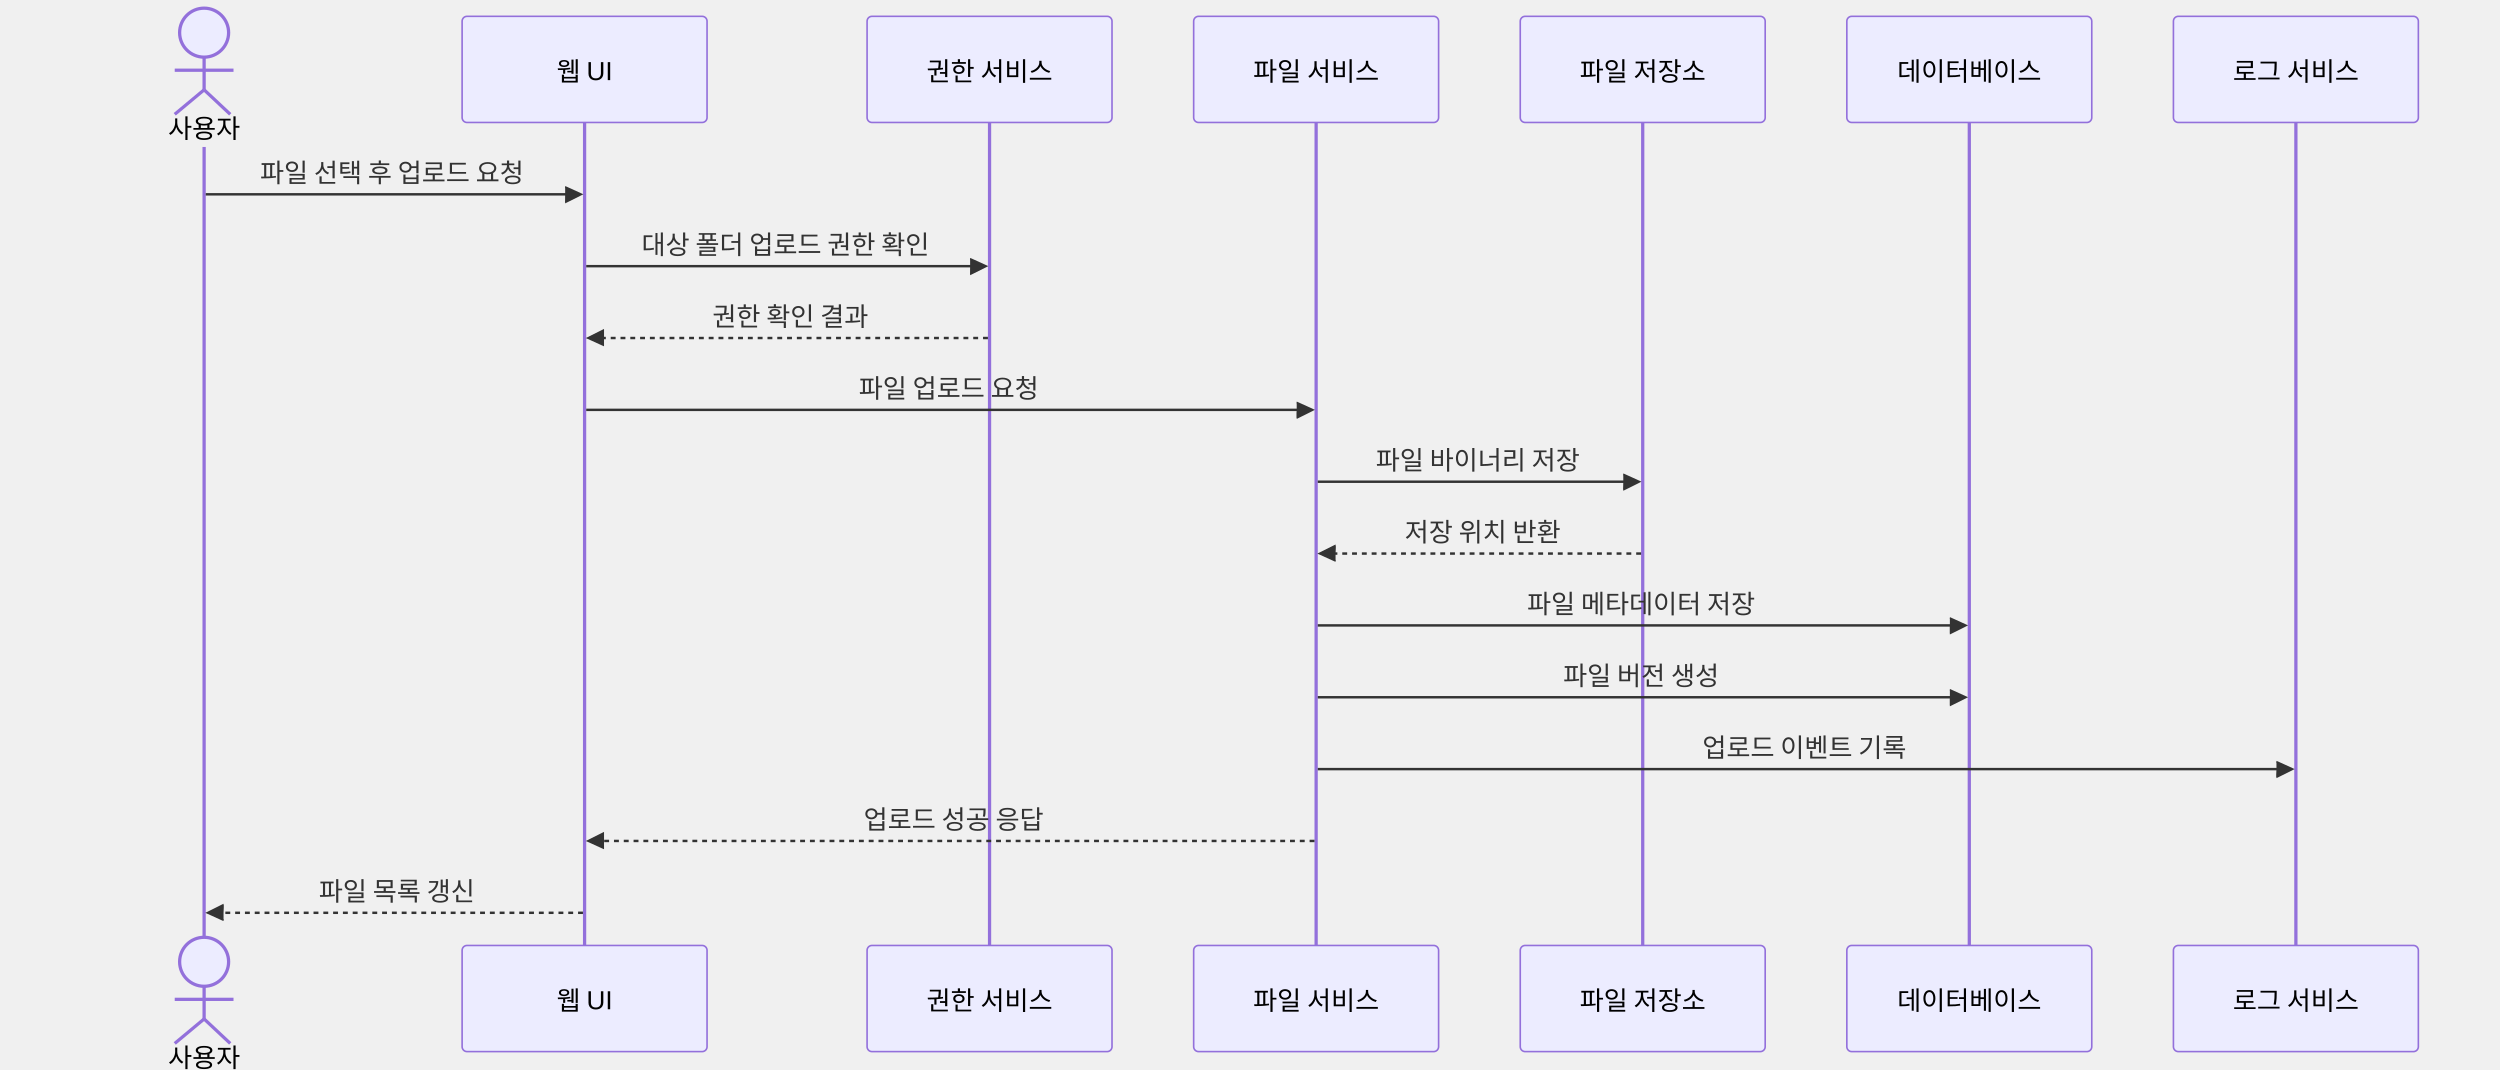
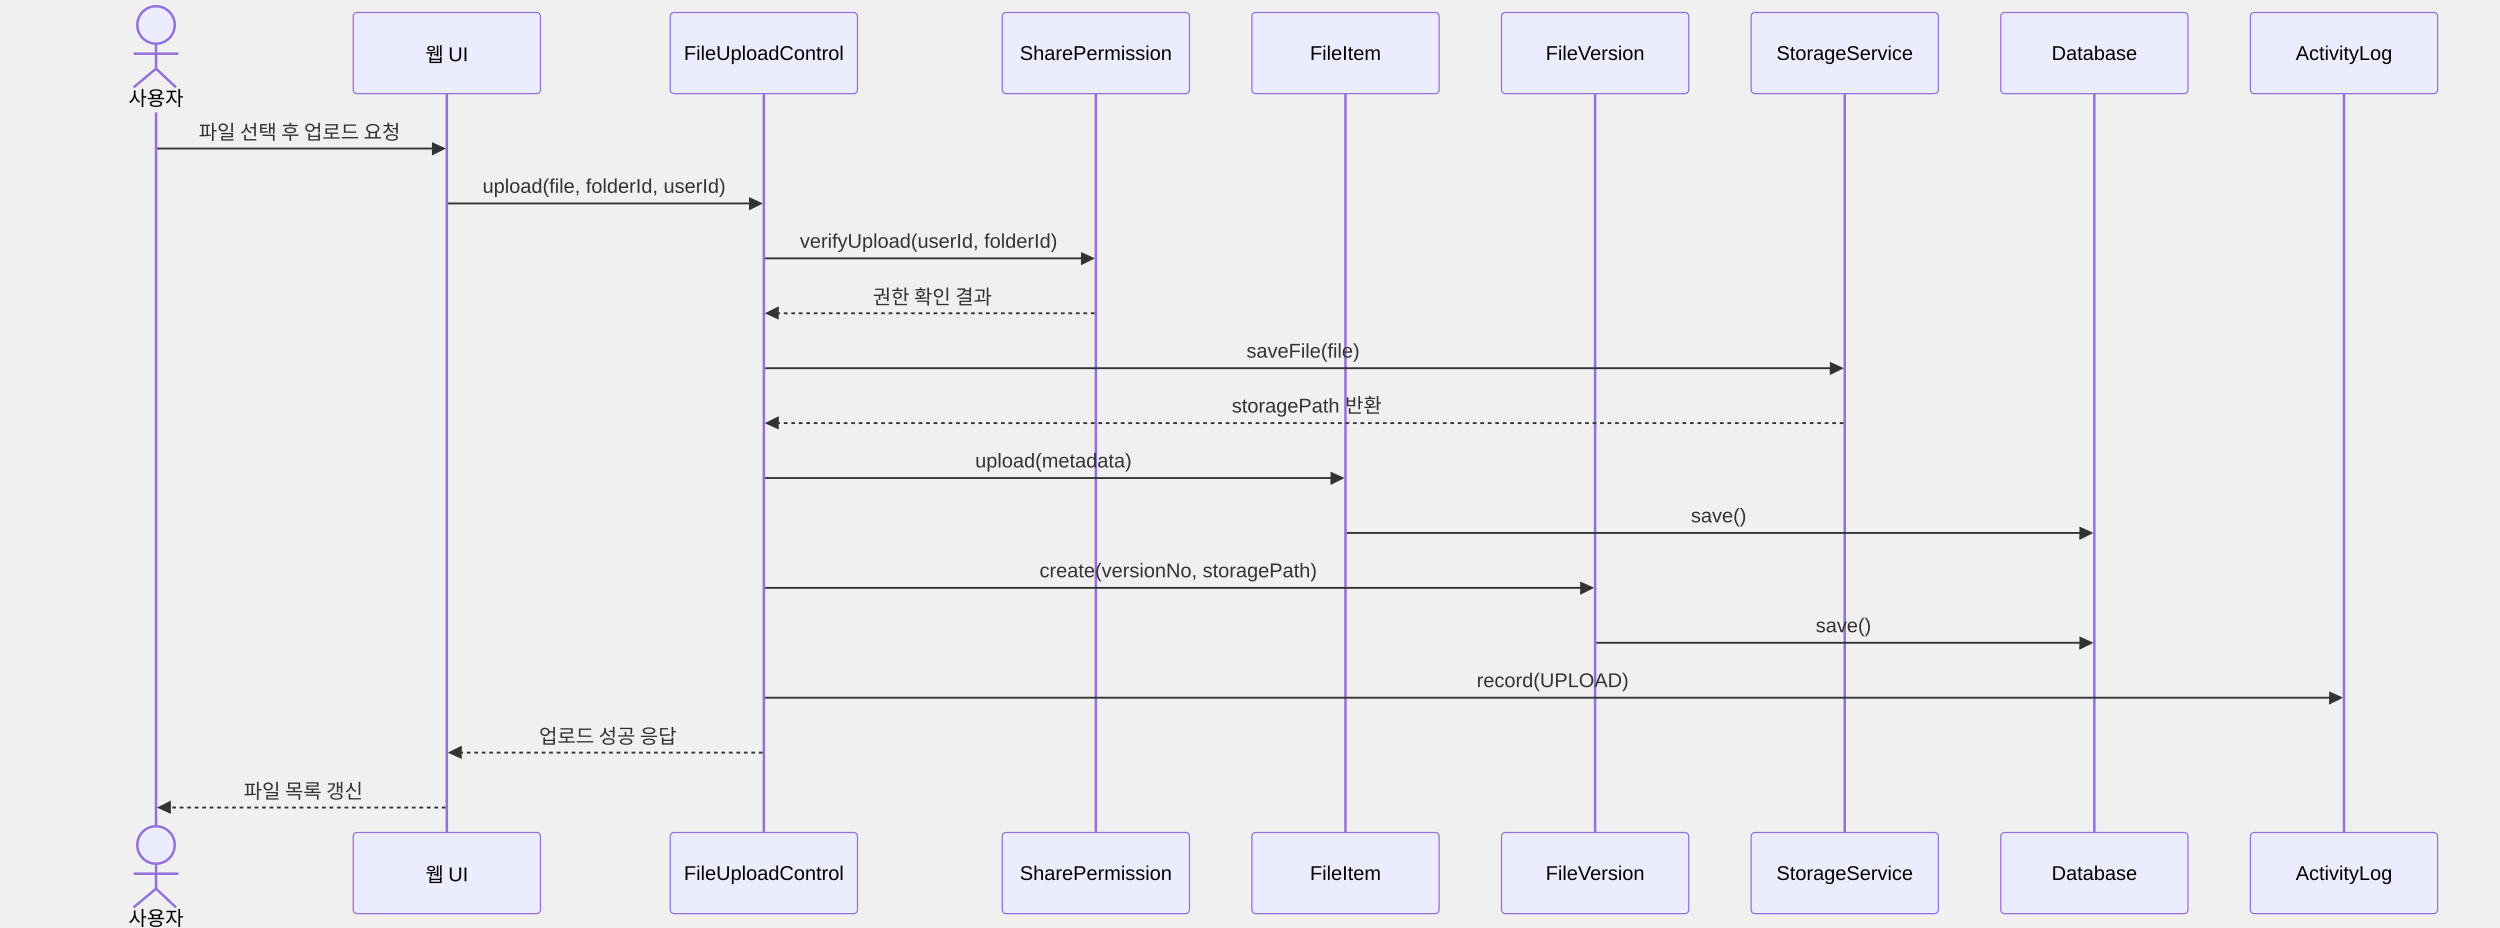
- <svg xmlns="http://www.w3.org/2000/svg" id="my-svg" width="100%" style="max-width: 1531px; background-color: white;" viewBox="-50 -10 1531 655" role="graphics-document document" aria-roledescription="sequence">
-   <g>
-     <rect x="1281" y="569" fill="#eaeaea" stroke="#666" width="150" height="65" name="Log" rx="3" ry="3" class="actor actor-bottom" />
-     <text x="1356" y="601.5" dominant-baseline="central" alignment-baseline="central" class="actor actor-box" style="text-anchor: middle; font-size: 16px; font-weight: 400;">
-       <tspan x="1356" dy="0">로그 서비스</tspan>
-     </text>
-   </g>
-   <g>
-     <rect x="1081" y="569" fill="#eaeaea" stroke="#666" width="150" height="65" name="DB" rx="3" ry="3" class="actor actor-bottom" />
-     <text x="1156" y="601.5" dominant-baseline="central" alignment-baseline="central" class="actor actor-box" style="text-anchor: middle; font-size: 16px; font-weight: 400;">
-       <tspan x="1156" dy="0">데이터베이스</tspan>
-     </text>
-   </g>
-   <g>
-     <rect x="881" y="569" fill="#eaeaea" stroke="#666" width="150" height="65" name="Storage" rx="3" ry="3" class="actor actor-bottom" />
-     <text x="956" y="601.5" dominant-baseline="central" alignment-baseline="central" class="actor actor-box" style="text-anchor: middle; font-size: 16px; font-weight: 400;">
-       <tspan x="956" dy="0">파일 저장소</tspan>
-     </text>
-   </g>
-   <g>
-     <rect x="681" y="569" fill="#eaeaea" stroke="#666" width="150" height="65" name="FileSvc" rx="3" ry="3" class="actor actor-bottom" />
-     <text x="756" y="601.5" dominant-baseline="central" alignment-baseline="central" class="actor actor-box" style="text-anchor: middle; font-size: 16px; font-weight: 400;">
-       <tspan x="756" dy="0">파일 서비스</tspan>
-     </text>
-   </g>
-   <g>
-     <rect x="481" y="569" fill="#eaeaea" stroke="#666" width="150" height="65" name="Auth" rx="3" ry="3" class="actor actor-bottom" />
-     <text x="556" y="601.5" dominant-baseline="central" alignment-baseline="central" class="actor actor-box" style="text-anchor: middle; font-size: 16px; font-weight: 400;">
-       <tspan x="556" dy="0">권한 서비스</tspan>
-     </text>
-   </g>
-   <g>
-     <rect x="233" y="569" fill="#eaeaea" stroke="#666" width="150" height="65" name="UI" rx="3" ry="3" class="actor actor-bottom" />
-     <text x="308" y="601.5" dominant-baseline="central" alignment-baseline="central" class="actor actor-box" style="text-anchor: middle; font-size: 16px; font-weight: 400;">
+ <svg xmlns="http://www.w3.org/2000/svg" id="my-svg" width="100%" style="max-width: 2003px; background-color: white;" viewBox="-50 -10 2003 743" role="graphics-document document" aria-roledescription="sequence">
+   <g>
+     <rect x="1753" y="657" fill="#eaeaea" stroke="#666" width="150" height="65" name="Log" rx="3" ry="3" class="actor actor-bottom" />
+     <text x="1828" y="689.5" dominant-baseline="central" alignment-baseline="central" class="actor actor-box" style="text-anchor: middle; font-size: 16px; font-weight: 400;">
+       <tspan x="1828" dy="0">ActivityLog</tspan>
+     </text>
+   </g>
+   <g>
+     <rect x="1553" y="657" fill="#eaeaea" stroke="#666" width="150" height="65" name="DB" rx="3" ry="3" class="actor actor-bottom" />
+     <text x="1628" y="689.5" dominant-baseline="central" alignment-baseline="central" class="actor actor-box" style="text-anchor: middle; font-size: 16px; font-weight: 400;">
+       <tspan x="1628" dy="0">Database</tspan>
+     </text>
+   </g>
+   <g>
+     <rect x="1353" y="657" fill="#eaeaea" stroke="#666" width="150" height="65" name="Storage" rx="3" ry="3" class="actor actor-bottom" />
+     <text x="1428" y="689.5" dominant-baseline="central" alignment-baseline="central" class="actor actor-box" style="text-anchor: middle; font-size: 16px; font-weight: 400;">
+       <tspan x="1428" dy="0">StorageService</tspan>
+     </text>
+   </g>
+   <g>
+     <rect x="1153" y="657" fill="#eaeaea" stroke="#666" width="150" height="65" name="Ver" rx="3" ry="3" class="actor actor-bottom" />
+     <text x="1228" y="689.5" dominant-baseline="central" alignment-baseline="central" class="actor actor-box" style="text-anchor: middle; font-size: 16px; font-weight: 400;">
+       <tspan x="1228" dy="0">FileVersion</tspan>
+     </text>
+   </g>
+   <g>
+     <rect x="953" y="657" fill="#eaeaea" stroke="#666" width="150" height="65" name="File" rx="3" ry="3" class="actor actor-bottom" />
+     <text x="1028" y="689.5" dominant-baseline="central" alignment-baseline="central" class="actor actor-box" style="text-anchor: middle; font-size: 16px; font-weight: 400;">
+       <tspan x="1028" dy="0">FileItem</tspan>
+     </text>
+   </g>
+   <g>
+     <rect x="753" y="657" fill="#eaeaea" stroke="#666" width="150" height="65" name="Perm" rx="3" ry="3" class="actor actor-bottom" />
+     <text x="828" y="689.5" dominant-baseline="central" alignment-baseline="central" class="actor actor-box" style="text-anchor: middle; font-size: 16px; font-weight: 400;">
+       <tspan x="828" dy="0">SharePermission</tspan>
+     </text>
+   </g>
+   <g>
+     <rect x="487" y="657" fill="#eaeaea" stroke="#666" width="150" height="65" name="Ctrl" rx="3" ry="3" class="actor actor-bottom" />
+     <text x="562" y="689.5" dominant-baseline="central" alignment-baseline="central" class="actor actor-box" style="text-anchor: middle; font-size: 16px; font-weight: 400;">
+       <tspan x="562" dy="0">FileUploadControl</tspan>
+     </text>
+   </g>
+   <g>
+     <rect x="233" y="657" fill="#eaeaea" stroke="#666" width="150" height="65" name="UI" rx="3" ry="3" class="actor actor-bottom" />
+     <text x="308" y="689.5" dominant-baseline="central" alignment-baseline="central" class="actor actor-box" style="text-anchor: middle; font-size: 16px; font-weight: 400;">
      <tspan x="308" dy="0">웹 UI</tspan>
    </text>
  </g>
  <g />
  <g>
-     <line id="actor6" x1="1356" y1="65" x2="1356" y2="569" class="actor-line 200" stroke-width="0.5px" stroke="#999" name="Log" data-et="life-line" data-id="Log" />
-     <g id="root-6" data-et="participant" data-type="participant" data-id="Log">
-       <rect x="1281" y="0" fill="#eaeaea" stroke="#666" width="150" height="65" name="Log" rx="3" ry="3" class="actor actor-top" />
-       <text x="1356" y="32.5" dominant-baseline="central" alignment-baseline="central" class="actor actor-box" style="text-anchor: middle; font-size: 16px; font-weight: 400;">
-         <tspan x="1356" dy="0">로그 서비스</tspan>
-       </text>
-     </g>
-   </g>
-   <g>
-     <line id="actor5" x1="1156" y1="65" x2="1156" y2="569" class="actor-line 200" stroke-width="0.5px" stroke="#999" name="DB" data-et="life-line" data-id="DB" />
-     <g id="root-5" data-et="participant" data-type="participant" data-id="DB">
-       <rect x="1081" y="0" fill="#eaeaea" stroke="#666" width="150" height="65" name="DB" rx="3" ry="3" class="actor actor-top" />
-       <text x="1156" y="32.5" dominant-baseline="central" alignment-baseline="central" class="actor actor-box" style="text-anchor: middle; font-size: 16px; font-weight: 400;">
-         <tspan x="1156" dy="0">데이터베이스</tspan>
-       </text>
-     </g>
-   </g>
-   <g>
-     <line id="actor4" x1="956" y1="65" x2="956" y2="569" class="actor-line 200" stroke-width="0.5px" stroke="#999" name="Storage" data-et="life-line" data-id="Storage" />
-     <g id="root-4" data-et="participant" data-type="participant" data-id="Storage">
-       <rect x="881" y="0" fill="#eaeaea" stroke="#666" width="150" height="65" name="Storage" rx="3" ry="3" class="actor actor-top" />
-       <text x="956" y="32.5" dominant-baseline="central" alignment-baseline="central" class="actor actor-box" style="text-anchor: middle; font-size: 16px; font-weight: 400;">
-         <tspan x="956" dy="0">파일 저장소</tspan>
-       </text>
-     </g>
-   </g>
-   <g>
-     <line id="actor3" x1="756" y1="65" x2="756" y2="569" class="actor-line 200" stroke-width="0.5px" stroke="#999" name="FileSvc" data-et="life-line" data-id="FileSvc" />
-     <g id="root-3" data-et="participant" data-type="participant" data-id="FileSvc">
-       <rect x="681" y="0" fill="#eaeaea" stroke="#666" width="150" height="65" name="FileSvc" rx="3" ry="3" class="actor actor-top" />
-       <text x="756" y="32.5" dominant-baseline="central" alignment-baseline="central" class="actor actor-box" style="text-anchor: middle; font-size: 16px; font-weight: 400;">
-         <tspan x="756" dy="0">파일 서비스</tspan>
-       </text>
-     </g>
-   </g>
-   <g>
-     <line id="actor2" x1="556" y1="65" x2="556" y2="569" class="actor-line 200" stroke-width="0.5px" stroke="#999" name="Auth" data-et="life-line" data-id="Auth" />
-     <g id="root-2" data-et="participant" data-type="participant" data-id="Auth">
-       <rect x="481" y="0" fill="#eaeaea" stroke="#666" width="150" height="65" name="Auth" rx="3" ry="3" class="actor actor-top" />
-       <text x="556" y="32.5" dominant-baseline="central" alignment-baseline="central" class="actor actor-box" style="text-anchor: middle; font-size: 16px; font-weight: 400;">
-         <tspan x="556" dy="0">권한 서비스</tspan>
-       </text>
-     </g>
-   </g>
-   <g>
-     <line id="actor1" x1="308" y1="65" x2="308" y2="569" class="actor-line 200" stroke-width="0.5px" stroke="#999" name="UI" data-et="life-line" data-id="UI" />
+     <line id="actor8" x1="1828" y1="65" x2="1828" y2="657" class="actor-line 200" stroke-width="0.5px" stroke="#999" name="Log" data-et="life-line" data-id="Log" />
+     <g id="root-8" data-et="participant" data-type="participant" data-id="Log">
+       <rect x="1753" y="0" fill="#eaeaea" stroke="#666" width="150" height="65" name="Log" rx="3" ry="3" class="actor actor-top" />
+       <text x="1828" y="32.5" dominant-baseline="central" alignment-baseline="central" class="actor actor-box" style="text-anchor: middle; font-size: 16px; font-weight: 400;">
+         <tspan x="1828" dy="0">ActivityLog</tspan>
+       </text>
+     </g>
+   </g>
+   <g>
+     <line id="actor7" x1="1628" y1="65" x2="1628" y2="657" class="actor-line 200" stroke-width="0.5px" stroke="#999" name="DB" data-et="life-line" data-id="DB" />
+     <g id="root-7" data-et="participant" data-type="participant" data-id="DB">
+       <rect x="1553" y="0" fill="#eaeaea" stroke="#666" width="150" height="65" name="DB" rx="3" ry="3" class="actor actor-top" />
+       <text x="1628" y="32.5" dominant-baseline="central" alignment-baseline="central" class="actor actor-box" style="text-anchor: middle; font-size: 16px; font-weight: 400;">
+         <tspan x="1628" dy="0">Database</tspan>
+       </text>
+     </g>
+   </g>
+   <g>
+     <line id="actor6" x1="1428" y1="65" x2="1428" y2="657" class="actor-line 200" stroke-width="0.5px" stroke="#999" name="Storage" data-et="life-line" data-id="Storage" />
+     <g id="root-6" data-et="participant" data-type="participant" data-id="Storage">
+       <rect x="1353" y="0" fill="#eaeaea" stroke="#666" width="150" height="65" name="Storage" rx="3" ry="3" class="actor actor-top" />
+       <text x="1428" y="32.5" dominant-baseline="central" alignment-baseline="central" class="actor actor-box" style="text-anchor: middle; font-size: 16px; font-weight: 400;">
+         <tspan x="1428" dy="0">StorageService</tspan>
+       </text>
+     </g>
+   </g>
+   <g>
+     <line id="actor5" x1="1228" y1="65" x2="1228" y2="657" class="actor-line 200" stroke-width="0.5px" stroke="#999" name="Ver" data-et="life-line" data-id="Ver" />
+     <g id="root-5" data-et="participant" data-type="participant" data-id="Ver">
+       <rect x="1153" y="0" fill="#eaeaea" stroke="#666" width="150" height="65" name="Ver" rx="3" ry="3" class="actor actor-top" />
+       <text x="1228" y="32.5" dominant-baseline="central" alignment-baseline="central" class="actor actor-box" style="text-anchor: middle; font-size: 16px; font-weight: 400;">
+         <tspan x="1228" dy="0">FileVersion</tspan>
+       </text>
+     </g>
+   </g>
+   <g>
+     <line id="actor4" x1="1028" y1="65" x2="1028" y2="657" class="actor-line 200" stroke-width="0.5px" stroke="#999" name="File" data-et="life-line" data-id="File" />
+     <g id="root-4" data-et="participant" data-type="participant" data-id="File">
+       <rect x="953" y="0" fill="#eaeaea" stroke="#666" width="150" height="65" name="File" rx="3" ry="3" class="actor actor-top" />
+       <text x="1028" y="32.5" dominant-baseline="central" alignment-baseline="central" class="actor actor-box" style="text-anchor: middle; font-size: 16px; font-weight: 400;">
+         <tspan x="1028" dy="0">FileItem</tspan>
+       </text>
+     </g>
+   </g>
+   <g>
+     <line id="actor3" x1="828" y1="65" x2="828" y2="657" class="actor-line 200" stroke-width="0.5px" stroke="#999" name="Perm" data-et="life-line" data-id="Perm" />
+     <g id="root-3" data-et="participant" data-type="participant" data-id="Perm">
+       <rect x="753" y="0" fill="#eaeaea" stroke="#666" width="150" height="65" name="Perm" rx="3" ry="3" class="actor actor-top" />
+       <text x="828" y="32.5" dominant-baseline="central" alignment-baseline="central" class="actor actor-box" style="text-anchor: middle; font-size: 16px; font-weight: 400;">
+         <tspan x="828" dy="0">SharePermission</tspan>
+       </text>
+     </g>
+   </g>
+   <g>
+     <line id="actor2" x1="562" y1="65" x2="562" y2="657" class="actor-line 200" stroke-width="0.5px" stroke="#999" name="Ctrl" data-et="life-line" data-id="Ctrl" />
+     <g id="root-2" data-et="participant" data-type="participant" data-id="Ctrl">
+       <rect x="487" y="0" fill="#eaeaea" stroke="#666" width="150" height="65" name="Ctrl" rx="3" ry="3" class="actor actor-top" />
+       <text x="562" y="32.5" dominant-baseline="central" alignment-baseline="central" class="actor actor-box" style="text-anchor: middle; font-size: 16px; font-weight: 400;">
+         <tspan x="562" dy="0">FileUploadControl</tspan>
+       </text>
+     </g>
+   </g>
+   <g>
+     <line id="actor1" x1="308" y1="65" x2="308" y2="657" class="actor-line 200" stroke-width="0.5px" stroke="#999" name="UI" data-et="life-line" data-id="UI" />
    <g id="root-1" data-et="participant" data-type="participant" data-id="UI">
      <rect x="233" y="0" fill="#eaeaea" stroke="#666" width="150" height="65" name="UI" rx="3" ry="3" class="actor actor-top" />
      <text x="308" y="32.5" dominant-baseline="central" alignment-baseline="central" class="actor actor-box" style="text-anchor: middle; font-size: 16px; font-weight: 400;">
        <tspan x="308" dy="0">웹 UI</tspan>
      </text>
    </g>
  </g>
  <g>
-     <line id="actor0" x1="75" y1="80" x2="75" y2="569" class="actor-line 200" stroke-width="0.5px" stroke="#999" name="사용자" data-et="life-line" data-id="사용자" />
+     <line id="actor0" x1="75" y1="80" x2="75" y2="657" class="actor-line 200" stroke-width="0.5px" stroke="#999" name="사용자" data-et="life-line" data-id="사용자" />
  </g>
  <style>#my-svg{font-family:"trebuchet ms",verdana,arial,sans-serif;font-size:16px;fill:#333;}@keyframes edge-animation-frame{from{stroke-dashoffset:0;}}@keyframes dash{to{stroke-dashoffset:0;}}#my-svg .edge-animation-slow{stroke-dasharray:9,5!important;stroke-dashoffset:900;animation:dash 50s linear infinite;stroke-linecap:round;}#my-svg .edge-animation-fast{stroke-dasharray:9,5!important;stroke-dashoffset:900;animation:dash 20s linear infinite;stroke-linecap:round;}#my-svg .error-icon{fill:#552222;}#my-svg .error-text{fill:#552222;stroke:#552222;}#my-svg .edge-thickness-normal{stroke-width:1px;}#my-svg .edge-thickness-thick{stroke-width:3.5px;}#my-svg .edge-pattern-solid{stroke-dasharray:0;}#my-svg .edge-thickness-invisible{stroke-width:0;fill:none;}#my-svg .edge-pattern-dashed{stroke-dasharray:3;}#my-svg .edge-pattern-dotted{stroke-dasharray:2;}#my-svg .marker{fill:#333333;stroke:#333333;}#my-svg .marker.cross{stroke:#333333;}#my-svg svg{font-family:"trebuchet ms",verdana,arial,sans-serif;font-size:16px;}#my-svg p{margin:0;}#my-svg .actor{stroke:#9370DB;fill:#ECECFF;stroke-width:1;}#my-svg rect.actor.outer-path[data-look="neo"]{filter:drop-shadow(1px 2px 2px rgba(185, 185, 185, 1));}#my-svg rect.note[data-look="neo"]{stroke:#aaaa33;fill:#fff5ad;filter:drop-shadow(1px 2px 2px rgba(185, 185, 185, 1));}#my-svg text.actor&gt;tspan{fill:black;stroke:none;}#my-svg .actor-line{stroke:#9370DB;}#my-svg .innerArc{stroke-width:1.5;stroke-dasharray:none;}#my-svg .messageLine0{stroke-width:1.5;stroke-dasharray:none;stroke:#333;}#my-svg .messageLine1{stroke-width:1.5;stroke-dasharray:2,2;stroke:#333;}#my-svg [id$="-arrowhead"] path{fill:#333;stroke:#333;}#my-svg .sequenceNumber{fill:white;}#my-svg [id$="-sequencenumber"]{fill:#333;}#my-svg [id$="-crosshead"] path{fill:#333;stroke:#333;}#my-svg .messageText{fill:#333;stroke:none;}#my-svg .labelBox{stroke:#9370DB;fill:#ECECFF;filter:none;}#my-svg .labelText,#my-svg .labelText&gt;tspan{fill:black;stroke:none;}#my-svg .loopText,#my-svg .loopText&gt;tspan{fill:black;stroke:none;}#my-svg .sectionTitle,#my-svg .sectionTitle&gt;tspan{fill:black;stroke:none;}#my-svg .loopLine{stroke-width:2px;stroke-dasharray:2,2;stroke:#9370DB;fill:#9370DB;}#my-svg .note{stroke:#aaaa33;fill:#fff5ad;}#my-svg .noteText,#my-svg .noteText&gt;tspan{fill:black;stroke:none;font-weight:normal;}#my-svg .activation0{fill:#f4f4f4;stroke:#666;}#my-svg .activation1{fill:#f4f4f4;stroke:#666;}#my-svg .activation2{fill:#f4f4f4;stroke:#666;}#my-svg .actorPopupMenu{position:absolute;}#my-svg .actorPopupMenuPanel{position:absolute;fill:#ECECFF;box-shadow:0px 8px 16px 0px rgba(0,0,0,0.2);filter:drop-shadow(3px 5px 2px rgb(0 0 0 / 0.4));}#my-svg .actor-man circle,#my-svg line{fill:#ECECFF;stroke-width:2px;}#my-svg g rect.rect{filter:drop-shadow(1px 2px 2px rgba(185, 185, 185, 1));stroke:#9370DB;}#my-svg .node .neo-node{stroke:#9370DB;}#my-svg [data-look="neo"].node rect,#my-svg [data-look="neo"].cluster rect,#my-svg [data-look="neo"].node polygon{stroke:#9370DB;filter:drop-shadow(1px 2px 2px rgba(185, 185, 185, 1));}#my-svg [data-look="neo"].node path{stroke:#9370DB;stroke-width:1px;}#my-svg [data-look="neo"].node .outer-path{filter:drop-shadow(1px 2px 2px rgba(185, 185, 185, 1));}#my-svg [data-look="neo"].node .neo-line path{stroke:#9370DB;filter:none;}#my-svg [data-look="neo"].node circle{stroke:#9370DB;filter:drop-shadow(1px 2px 2px rgba(185, 185, 185, 1));}#my-svg [data-look="neo"].node circle .state-start{fill:#000000;}#my-svg [data-look="neo"].icon-shape .icon{fill:#9370DB;filter:drop-shadow(1px 2px 2px rgba(185, 185, 185, 1));}#my-svg [data-look="neo"].icon-shape .icon-neo path{stroke:#9370DB;filter:drop-shadow(1px 2px 2px rgba(185, 185, 185, 1));}#my-svg :root{--mermaid-font-family:"trebuchet ms",verdana,arial,sans-serif;}</style>
  <g />
  <defs>
    <symbol id="my-svg-computer" width="24" height="24">
      <path transform="scale(.5)" d="M2 2v13h20v-13h-20zm18 11h-16v-9h16v9zm-10.228 6l.466-1h3.524l.467 1h-4.457zm14.228 3h-24l2-6h2.104l-1.33 4h18.45l-1.297-4h2.073l2 6zm-5-10h-14v-7h14v7z" />
    </symbol>
  </defs>
  <defs>
    <symbol id="my-svg-database" fill-rule="evenodd" clip-rule="evenodd">
      <path transform="scale(.5)" d="M12.258.001l.256.004.255.005.253.008.251.01.249.012.247.015.246.016.242.019.241.02.239.023.236.024.233.027.231.028.229.031.225.032.223.034.22.036.217.038.214.04.211.041.208.043.205.045.201.046.198.048.194.05.191.051.187.053.183.054.18.056.175.057.172.059.168.06.163.061.16.063.155.064.15.066.074.033.073.033.071.034.07.034.069.035.068.035.067.035.066.035.064.036.064.036.062.036.06.036.06.037.058.037.058.037.055.038.055.038.053.038.052.038.051.039.05.039.048.039.047.039.045.04.044.04.043.04.041.04.04.041.039.041.037.041.036.041.034.041.033.042.032.042.03.042.029.042.027.042.026.043.024.043.023.043.021.043.02.043.018.044.017.043.015.044.013.044.012.044.011.045.009.044.007.045.006.045.004.045.002.045.001.045v17l-.001.045-.002.045-.004.045-.006.045-.007.045-.009.044-.011.045-.012.044-.013.044-.015.044-.017.043-.018.044-.02.043-.021.043-.023.043-.024.043-.026.043-.027.042-.029.042-.03.042-.032.042-.033.042-.034.041-.036.041-.037.041-.039.041-.04.041-.041.04-.043.04-.044.04-.045.04-.047.039-.048.039-.05.039-.051.039-.052.038-.053.038-.055.038-.055.038-.058.037-.058.037-.06.037-.06.036-.062.036-.064.036-.064.036-.066.035-.067.035-.068.035-.069.035-.07.034-.071.034-.073.033-.074.033-.15.066-.155.064-.16.063-.163.061-.168.06-.172.059-.175.057-.18.056-.183.054-.187.053-.191.051-.194.05-.198.048-.201.046-.205.045-.208.043-.211.041-.214.04-.217.038-.22.036-.223.034-.225.032-.229.031-.231.028-.233.027-.236.024-.239.023-.241.02-.242.019-.246.016-.247.015-.249.012-.251.01-.253.008-.255.005-.256.004-.258.001-.258-.001-.256-.004-.255-.005-.253-.008-.251-.01-.249-.012-.247-.015-.245-.016-.243-.019-.241-.02-.238-.023-.236-.024-.234-.027-.231-.028-.228-.031-.226-.032-.223-.034-.22-.036-.217-.038-.214-.04-.211-.041-.208-.043-.204-.045-.201-.046-.198-.048-.195-.05-.19-.051-.187-.053-.184-.054-.179-.056-.176-.057-.172-.059-.167-.06-.164-.061-.159-.063-.155-.064-.151-.066-.074-.033-.072-.033-.072-.034-.07-.034-.069-.035-.068-.035-.067-.035-.066-.035-.064-.036-.063-.036-.062-.036-.061-.036-.06-.037-.058-.037-.057-.037-.056-.038-.055-.038-.053-.038-.052-.038-.051-.039-.049-.039-.049-.039-.046-.039-.046-.04-.044-.04-.043-.04-.041-.04-.04-.041-.039-.041-.037-.041-.036-.041-.034-.041-.033-.042-.032-.042-.03-.042-.029-.042-.027-.042-.026-.043-.024-.043-.023-.043-.021-.043-.02-.043-.018-.044-.017-.043-.015-.044-.013-.044-.012-.044-.011-.045-.009-.044-.007-.045-.006-.045-.004-.045-.002-.045-.001-.045v-17l.001-.045.002-.045.004-.045.006-.045.007-.045.009-.044.011-.045.012-.044.013-.044.015-.044.017-.043.018-.044.02-.043.021-.043.023-.043.024-.043.026-.043.027-.042.029-.042.03-.042.032-.042.033-.042.034-.041.036-.041.037-.041.039-.041.04-.041.041-.04.043-.04.044-.04.046-.04.046-.039.049-.039.049-.039.051-.039.052-.038.053-.038.055-.038.056-.038.057-.037.058-.037.06-.037.061-.036.062-.036.063-.036.064-.036.066-.035.067-.035.068-.035.069-.035.07-.034.072-.034.072-.033.074-.033.151-.066.155-.064.159-.063.164-.061.167-.06.172-.059.176-.057.179-.056.184-.054.187-.053.19-.051.195-.05.198-.048.201-.046.204-.045.208-.043.211-.041.214-.04.217-.038.22-.036.223-.034.226-.032.228-.031.231-.028.234-.027.236-.024.238-.023.241-.02.243-.019.245-.016.247-.015.249-.012.251-.01.253-.008.255-.005.256-.004.258-.001.258.001zm-9.258 20.499v.01l.001.021.003.021.004.022.005.021.006.022.007.022.009.023.01.022.011.023.012.023.013.023.015.023.016.024.017.023.018.024.019.024.021.024.022.025.023.024.024.025.052.049.056.05.061.051.066.051.07.051.075.051.079.052.084.052.088.052.092.052.097.052.102.051.105.052.11.052.114.051.119.051.123.051.127.05.131.05.135.05.139.048.144.049.147.047.152.047.155.047.16.045.163.045.167.043.171.043.176.041.178.041.183.039.187.039.19.037.194.035.197.035.202.033.204.031.209.03.212.029.216.027.219.025.222.024.226.021.23.02.233.018.236.016.24.015.243.012.246.01.249.008.253.005.256.004.259.001.26-.001.257-.004.254-.005.25-.008.247-.011.244-.012.241-.014.237-.016.233-.018.231-.021.226-.021.224-.024.22-.026.216-.027.212-.028.21-.031.205-.031.202-.034.198-.034.194-.036.191-.037.187-.039.183-.04.179-.04.175-.042.172-.043.168-.044.163-.045.16-.046.155-.046.152-.047.148-.048.143-.049.139-.049.136-.05.131-.05.126-.05.123-.051.118-.052.114-.051.11-.052.106-.052.101-.052.096-.052.092-.052.088-.053.083-.051.079-.052.074-.052.07-.051.065-.051.06-.051.056-.05.051-.05.023-.024.023-.025.021-.024.02-.024.019-.024.018-.024.017-.024.015-.023.014-.024.013-.023.012-.023.01-.023.01-.022.008-.022.006-.022.006-.022.004-.022.004-.021.001-.021.001-.021v-4.127l-.077.055-.08.053-.083.054-.085.053-.087.052-.09.052-.093.051-.095.05-.097.05-.1.049-.102.049-.105.048-.106.047-.109.047-.111.046-.114.045-.115.045-.118.044-.12.043-.122.042-.124.042-.126.041-.128.04-.13.04-.132.038-.134.038-.135.037-.138.037-.139.035-.142.035-.143.034-.144.033-.147.032-.148.031-.15.03-.151.03-.153.029-.154.027-.156.027-.158.026-.159.025-.161.024-.162.023-.163.022-.165.021-.166.02-.167.019-.169.018-.169.017-.171.016-.173.015-.173.014-.175.013-.175.012-.177.011-.178.01-.179.008-.179.008-.181.006-.182.005-.182.004-.184.003-.184.002h-.37l-.184-.002-.184-.003-.182-.004-.182-.005-.181-.006-.179-.008-.179-.008-.178-.01-.176-.011-.176-.012-.175-.013-.173-.014-.172-.015-.171-.016-.17-.017-.169-.018-.167-.019-.166-.02-.165-.021-.163-.022-.162-.023-.161-.024-.159-.025-.157-.026-.156-.027-.155-.027-.153-.029-.151-.03-.15-.03-.148-.031-.146-.032-.145-.033-.143-.034-.141-.035-.14-.035-.137-.037-.136-.037-.134-.038-.132-.038-.13-.04-.128-.04-.126-.041-.124-.042-.122-.042-.12-.044-.117-.043-.116-.045-.113-.045-.112-.046-.109-.047-.106-.047-.105-.048-.102-.049-.1-.049-.097-.05-.095-.05-.093-.052-.09-.051-.087-.052-.085-.053-.083-.054-.08-.054-.077-.054v4.127zm0-5.654v.011l.001.021.003.021.004.021.005.022.006.022.007.022.009.022.01.022.011.023.012.023.013.023.015.024.016.023.017.024.018.024.019.024.021.024.022.024.023.025.024.024.052.05.056.05.061.05.066.051.07.051.075.052.079.051.084.052.088.052.092.052.097.052.102.052.105.052.11.051.114.051.119.052.123.05.127.051.131.05.135.049.139.049.144.048.147.048.152.047.155.046.16.045.163.045.167.044.171.042.176.042.178.04.183.04.187.038.19.037.194.036.197.034.202.033.204.032.209.03.212.028.216.027.219.025.222.024.226.022.23.02.233.018.236.016.24.014.243.012.246.01.249.008.253.006.256.003.259.001.26-.001.257-.003.254-.006.25-.008.247-.01.244-.012.241-.015.237-.016.233-.018.231-.02.226-.022.224-.024.22-.025.216-.027.212-.029.21-.03.205-.032.202-.033.198-.035.194-.036.191-.037.187-.039.183-.039.179-.041.175-.042.172-.043.168-.044.163-.045.16-.045.155-.047.152-.047.148-.048.143-.048.139-.05.136-.049.131-.05.126-.051.123-.051.118-.051.114-.052.11-.052.106-.052.101-.052.096-.052.092-.052.088-.052.083-.052.079-.052.074-.051.07-.052.065-.051.06-.05.056-.051.051-.049.023-.025.023-.024.021-.025.02-.024.019-.024.018-.024.017-.024.015-.023.014-.023.013-.024.012-.022.01-.023.01-.023.008-.022.006-.022.006-.022.004-.021.004-.022.001-.021.001-.021v-4.139l-.077.054-.08.054-.083.054-.085.052-.087.053-.09.051-.093.051-.095.051-.097.05-.1.049-.102.049-.105.048-.106.047-.109.047-.111.046-.114.045-.115.044-.118.044-.12.044-.122.042-.124.042-.126.041-.128.04-.13.039-.132.039-.134.038-.135.037-.138.036-.139.036-.142.035-.143.033-.144.033-.147.033-.148.031-.15.03-.151.03-.153.028-.154.028-.156.027-.158.026-.159.025-.161.024-.162.023-.163.022-.165.021-.166.02-.167.019-.169.018-.169.017-.171.016-.173.015-.173.014-.175.013-.175.012-.177.011-.178.009-.179.009-.179.007-.181.007-.182.005-.182.004-.184.003-.184.002h-.37l-.184-.002-.184-.003-.182-.004-.182-.005-.181-.007-.179-.007-.179-.009-.178-.009-.176-.011-.176-.012-.175-.013-.173-.014-.172-.015-.171-.016-.17-.017-.169-.018-.167-.019-.166-.02-.165-.021-.163-.022-.162-.023-.161-.024-.159-.025-.157-.026-.156-.027-.155-.028-.153-.028-.151-.03-.15-.03-.148-.031-.146-.033-.145-.033-.143-.033-.141-.035-.14-.036-.137-.036-.136-.037-.134-.038-.132-.039-.13-.039-.128-.04-.126-.041-.124-.042-.122-.043-.12-.043-.117-.044-.116-.044-.113-.046-.112-.046-.109-.046-.106-.047-.105-.048-.102-.049-.1-.049-.097-.05-.095-.051-.093-.051-.09-.051-.087-.053-.085-.052-.083-.054-.08-.054-.077-.054v4.139zm0-5.666v.011l.001.02.003.022.004.021.005.022.006.021.007.022.009.023.01.022.011.023.012.023.013.023.015.023.016.024.017.024.018.023.019.024.021.025.022.024.023.024.024.025.052.05.056.05.061.05.066.051.07.051.075.052.079.051.084.052.088.052.092.052.097.052.102.052.105.051.11.052.114.051.119.051.123.051.127.05.131.05.135.05.139.049.144.048.147.048.152.047.155.046.16.045.163.045.167.043.171.043.176.042.178.04.183.04.187.038.19.037.194.036.197.034.202.033.204.032.209.03.212.028.216.027.219.025.222.024.226.021.23.02.233.018.236.017.24.014.243.012.246.01.249.008.253.006.256.003.259.001.26-.001.257-.003.254-.006.25-.008.247-.01.244-.013.241-.014.237-.016.233-.018.231-.02.226-.022.224-.024.22-.025.216-.027.212-.029.21-.03.205-.032.202-.033.198-.035.194-.036.191-.037.187-.039.183-.039.179-.041.175-.042.172-.043.168-.044.163-.045.16-.045.155-.047.152-.047.148-.048.143-.049.139-.049.136-.049.131-.051.126-.05.123-.051.118-.052.114-.051.11-.052.106-.052.101-.052.096-.052.092-.052.088-.052.083-.052.079-.052.074-.052.07-.051.065-.051.06-.051.056-.05.051-.049.023-.025.023-.025.021-.024.02-.024.019-.024.018-.024.017-.024.015-.023.014-.024.013-.023.012-.023.01-.022.01-.023.008-.022.006-.022.006-.022.004-.022.004-.021.001-.021.001-.021v-4.153l-.077.054-.08.054-.083.053-.085.053-.087.053-.09.051-.093.051-.095.051-.097.05-.1.049-.102.048-.105.048-.106.048-.109.046-.111.046-.114.046-.115.044-.118.044-.12.043-.122.043-.124.042-.126.041-.128.04-.13.039-.132.039-.134.038-.135.037-.138.036-.139.036-.142.034-.143.034-.144.033-.147.032-.148.032-.15.03-.151.03-.153.028-.154.028-.156.027-.158.026-.159.024-.161.024-.162.023-.163.023-.165.021-.166.02-.167.019-.169.018-.169.017-.171.016-.173.015-.173.014-.175.013-.175.012-.177.01-.178.01-.179.009-.179.007-.181.006-.182.006-.182.004-.184.003-.184.001-.185.001-.185-.001-.184-.001-.184-.003-.182-.004-.182-.006-.181-.006-.179-.007-.179-.009-.178-.01-.176-.01-.176-.012-.175-.013-.173-.014-.172-.015-.171-.016-.17-.017-.169-.018-.167-.019-.166-.02-.165-.021-.163-.023-.162-.023-.161-.024-.159-.024-.157-.026-.156-.027-.155-.028-.153-.028-.151-.03-.15-.03-.148-.032-.146-.032-.145-.033-.143-.034-.141-.034-.14-.036-.137-.036-.136-.037-.134-.038-.132-.039-.13-.039-.128-.041-.126-.041-.124-.041-.122-.043-.12-.043-.117-.044-.116-.044-.113-.046-.112-.046-.109-.046-.106-.048-.105-.048-.102-.048-.1-.05-.097-.049-.095-.051-.093-.051-.09-.052-.087-.052-.085-.053-.083-.053-.08-.054-.077-.054v4.153zm8.74-8.179l-.257.004-.254.005-.25.008-.247.011-.244.012-.241.014-.237.016-.233.018-.231.021-.226.022-.224.023-.22.026-.216.027-.212.028-.21.031-.205.032-.202.033-.198.034-.194.036-.191.038-.187.038-.183.04-.179.041-.175.042-.172.043-.168.043-.163.045-.16.046-.155.046-.152.048-.148.048-.143.048-.139.049-.136.05-.131.05-.126.051-.123.051-.118.051-.114.052-.11.052-.106.052-.101.052-.096.052-.092.052-.088.052-.083.052-.079.052-.074.051-.07.052-.065.051-.06.05-.056.05-.051.05-.023.025-.023.024-.021.024-.02.025-.019.024-.018.024-.017.023-.015.024-.014.023-.013.023-.012.023-.01.023-.01.022-.008.022-.006.023-.006.021-.004.022-.004.021-.001.021-.001.021.001.021.001.021.004.021.004.022.006.021.006.023.008.022.01.022.01.023.012.023.013.023.014.023.015.024.017.023.018.024.019.024.02.025.021.024.023.024.023.025.051.05.056.05.06.05.065.051.07.052.074.051.079.052.083.052.088.052.092.052.096.052.101.052.106.052.11.052.114.052.118.051.123.051.126.051.131.05.136.05.139.049.143.048.148.048.152.048.155.046.16.046.163.045.168.043.172.043.175.042.179.041.183.04.187.038.191.038.194.036.198.034.202.033.205.032.21.031.212.028.216.027.22.026.224.023.226.022.231.021.233.018.237.016.241.014.244.012.247.011.25.008.254.005.257.004.26.001.26-.001.257-.004.254-.005.25-.008.247-.011.244-.012.241-.014.237-.016.233-.018.231-.021.226-.022.224-.023.22-.026.216-.027.212-.028.21-.031.205-.032.202-.033.198-.034.194-.036.191-.038.187-.038.183-.04.179-.041.175-.042.172-.043.168-.043.163-.045.16-.046.155-.046.152-.048.148-.048.143-.048.139-.049.136-.05.131-.05.126-.051.123-.051.118-.051.114-.052.11-.052.106-.052.101-.052.096-.052.092-.052.088-.052.083-.052.079-.052.074-.051.07-.052.065-.051.06-.05.056-.05.051-.05.023-.025.023-.024.021-.024.02-.025.019-.024.018-.024.017-.023.015-.024.014-.023.013-.023.012-.023.01-.023.01-.022.008-.022.006-.023.006-.021.004-.022.004-.021.001-.021.001-.021-.001-.021-.001-.021-.004-.021-.004-.022-.006-.021-.006-.023-.008-.022-.01-.022-.01-.023-.012-.023-.013-.023-.014-.023-.015-.024-.017-.023-.018-.024-.019-.024-.02-.025-.021-.024-.023-.024-.023-.025-.051-.05-.056-.05-.06-.05-.065-.051-.07-.052-.074-.051-.079-.052-.083-.052-.088-.052-.092-.052-.096-.052-.101-.052-.106-.052-.11-.052-.114-.052-.118-.051-.123-.051-.126-.051-.131-.05-.136-.05-.139-.049-.143-.048-.148-.048-.152-.048-.155-.046-.16-.046-.163-.045-.168-.043-.172-.043-.175-.042-.179-.041-.183-.04-.187-.038-.191-.038-.194-.036-.198-.034-.202-.033-.205-.032-.21-.031-.212-.028-.216-.027-.22-.026-.224-.023-.226-.022-.231-.021-.233-.018-.237-.016-.241-.014-.244-.012-.247-.011-.25-.008-.254-.005-.257-.004-.26-.001-.26.001z" />
    </symbol>
  </defs>
  <defs>
    <symbol id="my-svg-clock" width="24" height="24">
      <path transform="scale(.5)" d="M12 2c5.514 0 10 4.486 10 10s-4.486 10-10 10-10-4.486-10-10 4.486-10 10-10zm0-2c-6.627 0-12 5.373-12 12s5.373 12 12 12 12-5.373 12-12-5.373-12-12-12zm5.848 12.459c.202.038.202.333.001.372-1.907.361-6.045 1.111-6.547 1.111-.719 0-1.301-.582-1.301-1.301 0-.512.77-5.447 1.125-7.445.034-.192.312-.181.343.014l.985 6.238 5.394 1.011z" />
    </symbol>
  </defs>
  <defs>
    <marker id="my-svg-arrowhead" refX="7.9" refY="5" markerUnits="userSpaceOnUse" markerWidth="12" markerHeight="12" orient="auto-start-reverse">
      <path d="M -1 0 L 10 5 L 0 10 z" />
    </marker>
  </defs>
  <defs>
    <marker id="my-svg-crosshead" markerWidth="15" markerHeight="8" orient="auto" refX="4" refY="4.5">
      <path fill="none" stroke="#000000" stroke-width="1pt" d="M 1,2 L 6,7 M 6,2 L 1,7" style="stroke-dasharray: 0, 0;" />
    </marker>
  </defs>
  <defs>
    <marker id="my-svg-filled-head" refX="15.5" refY="7" markerWidth="20" markerHeight="28" orient="auto">
      <path d="M 18,7 L9,13 L14,7 L9,1 Z" />
    </marker>
  </defs>
  <defs>
    <marker id="my-svg-sequencenumber" refX="15" refY="15" markerWidth="60" markerHeight="40" orient="auto">
      <circle cx="15" cy="15" r="6" />
    </marker>
  </defs>
  <defs>
    <marker id="my-svg-solidTopArrowHead" refX="7.9" refY="7.25" markerUnits="userSpaceOnUse" markerWidth="12" markerHeight="12" orient="auto-start-reverse">
      <path d="M 0 0 L 10 8 L 0 8 z" />
    </marker>
  </defs>
  <defs>
    <marker id="my-svg-solidBottomArrowHead" refX="7.9" refY="0.75" markerUnits="userSpaceOnUse" markerWidth="12" markerHeight="12" orient="auto-start-reverse">
      <path d="M 0 0 L 10 0 L 0 8 z" />
    </marker>
  </defs>
  <defs>
    <marker id="my-svg-stickTopArrowHead" refX="7.5" refY="7" markerUnits="userSpaceOnUse" markerWidth="12" markerHeight="12" orient="auto-start-reverse">
      <path d="M 0 0 L 7 7" stroke="black" stroke-width="1.5" fill="none" />
    </marker>
  </defs>
  <defs>
    <marker id="my-svg-stickBottomArrowHead" refX="7.5" refY="0" markerUnits="userSpaceOnUse" markerWidth="12" markerHeight="12" orient="auto-start-reverse">
      <path d="M 0 7 L 7 0" stroke="black" stroke-width="1.5" fill="none" />
    </marker>
  </defs>
  <g class="actor-man actor-top" name="사용자" data-et="participant" data-type="actor" data-id="사용자" style="stroke: rgb(147, 112, 219);">
    <line id="actor-man-torso0" x1="75" y1="25" x2="75" y2="45" />
    <line id="actor-man-arms0" x1="57" y1="33" x2="93" y2="33" />
    <line x1="57" y1="60" x2="75" y2="45" />
    <line x1="75" y1="45" x2="91" y2="60" />
    <circle cx="75" cy="10" r="15" width="150" height="65" />
    <text x="75" y="67.5" dominant-baseline="central" alignment-baseline="central" class="actor actor-man" style="text-anchor: middle; font-size: 16px; font-weight: 400;">
      <tspan x="75" dy="0">사용자</tspan>
    </text>
  </g>
  <text x="190" y="80" text-anchor="middle" dominant-baseline="middle" alignment-baseline="middle" class="messageText" dy="1em" style="font-size: 16px; font-weight: 400;">파일 선택 후 업로드 요청</text>
  <line x1="76" y1="109" x2="304" y2="109" class="messageLine0" data-et="message" data-id="i0" data-from="사용자" data-to="UI" stroke-width="2" stroke="none" marker-end="url(#my-svg-arrowhead)" style="fill: none;" />
-   <text x="431" y="124" text-anchor="middle" dominant-baseline="middle" alignment-baseline="middle" class="messageText" dy="1em" style="font-size: 16px; font-weight: 400;">대상 폴더 업로드 권한 확인</text>
-   <line x1="309" y1="153" x2="552" y2="153" class="messageLine0" data-et="message" data-id="i1" data-from="UI" data-to="Auth" stroke-width="2" stroke="none" marker-end="url(#my-svg-arrowhead)" style="fill: none;" />
-   <text x="434" y="168" text-anchor="middle" dominant-baseline="middle" alignment-baseline="middle" class="messageText" dy="1em" style="font-size: 16px; font-weight: 400;">권한 확인 결과</text>
-   <line x1="555" y1="197" x2="312" y2="197" class="messageLine1" data-et="message" data-id="i2" data-from="Auth" data-to="UI" stroke-width="2" stroke="none" marker-end="url(#my-svg-arrowhead)" style="stroke-dasharray: 3, 3; fill: none;" />
-   <text x="531" y="212" text-anchor="middle" dominant-baseline="middle" alignment-baseline="middle" class="messageText" dy="1em" style="font-size: 16px; font-weight: 400;">파일 업로드 요청</text>
-   <line x1="309" y1="241" x2="752" y2="241" class="messageLine0" data-et="message" data-id="i3" data-from="UI" data-to="FileSvc" stroke-width="2" stroke="none" marker-end="url(#my-svg-arrowhead)" style="fill: none;" />
-   <text x="855" y="256" text-anchor="middle" dominant-baseline="middle" alignment-baseline="middle" class="messageText" dy="1em" style="font-size: 16px; font-weight: 400;">파일 바이너리 저장</text>
-   <line x1="757" y1="285" x2="952" y2="285" class="messageLine0" data-et="message" data-id="i4" data-from="FileSvc" data-to="Storage" stroke-width="2" stroke="none" marker-end="url(#my-svg-arrowhead)" style="fill: none;" />
-   <text x="858" y="300" text-anchor="middle" dominant-baseline="middle" alignment-baseline="middle" class="messageText" dy="1em" style="font-size: 16px; font-weight: 400;">저장 위치 반환</text>
-   <line x1="955" y1="329" x2="760" y2="329" class="messageLine1" data-et="message" data-id="i5" data-from="Storage" data-to="FileSvc" stroke-width="2" stroke="none" marker-end="url(#my-svg-arrowhead)" style="stroke-dasharray: 3, 3; fill: none;" />
-   <text x="955" y="344" text-anchor="middle" dominant-baseline="middle" alignment-baseline="middle" class="messageText" dy="1em" style="font-size: 16px; font-weight: 400;">파일 메타데이터 저장</text>
-   <line x1="757" y1="373" x2="1152" y2="373" class="messageLine0" data-et="message" data-id="i6" data-from="FileSvc" data-to="DB" stroke-width="2" stroke="none" marker-end="url(#my-svg-arrowhead)" style="fill: none;" />
-   <text x="955" y="388" text-anchor="middle" dominant-baseline="middle" alignment-baseline="middle" class="messageText" dy="1em" style="font-size: 16px; font-weight: 400;">파일 버전 생성</text>
-   <line x1="757" y1="417" x2="1152" y2="417" class="messageLine0" data-et="message" data-id="i7" data-from="FileSvc" data-to="DB" stroke-width="2" stroke="none" marker-end="url(#my-svg-arrowhead)" style="fill: none;" />
-   <text x="1055" y="432" text-anchor="middle" dominant-baseline="middle" alignment-baseline="middle" class="messageText" dy="1em" style="font-size: 16px; font-weight: 400;">업로드 이벤트 기록</text>
-   <line x1="757" y1="461" x2="1352" y2="461" class="messageLine0" data-et="message" data-id="i8" data-from="FileSvc" data-to="Log" stroke-width="2" stroke="none" marker-end="url(#my-svg-arrowhead)" style="fill: none;" />
-   <text x="534" y="476" text-anchor="middle" dominant-baseline="middle" alignment-baseline="middle" class="messageText" dy="1em" style="font-size: 16px; font-weight: 400;">업로드 성공 응답</text>
-   <line x1="755" y1="505" x2="312" y2="505" class="messageLine1" data-et="message" data-id="i9" data-from="FileSvc" data-to="UI" stroke-width="2" stroke="none" marker-end="url(#my-svg-arrowhead)" style="stroke-dasharray: 3, 3; fill: none;" />
-   <text x="193" y="520" text-anchor="middle" dominant-baseline="middle" alignment-baseline="middle" class="messageText" dy="1em" style="font-size: 16px; font-weight: 400;">파일 목록 갱신</text>
-   <line x1="307" y1="549" x2="79" y2="549" class="messageLine1" data-et="message" data-id="i10" data-from="UI" data-to="사용자" stroke-width="2" stroke="none" marker-end="url(#my-svg-arrowhead)" style="stroke-dasharray: 3, 3; fill: none;" />
+   <text x="434" y="124" text-anchor="middle" dominant-baseline="middle" alignment-baseline="middle" class="messageText" dy="1em" style="font-size: 16px; font-weight: 400;">upload(file, folderId, userId)</text>
+   <line x1="309" y1="153" x2="558" y2="153" class="messageLine0" data-et="message" data-id="i1" data-from="UI" data-to="Ctrl" stroke-width="2" stroke="none" marker-end="url(#my-svg-arrowhead)" style="fill: none;" />
+   <text x="694" y="168" text-anchor="middle" dominant-baseline="middle" alignment-baseline="middle" class="messageText" dy="1em" style="font-size: 16px; font-weight: 400;">verifyUpload(userId, folderId)</text>
+   <line x1="563" y1="197" x2="824" y2="197" class="messageLine0" data-et="message" data-id="i2" data-from="Ctrl" data-to="Perm" stroke-width="2" stroke="none" marker-end="url(#my-svg-arrowhead)" style="fill: none;" />
+   <text x="697" y="212" text-anchor="middle" dominant-baseline="middle" alignment-baseline="middle" class="messageText" dy="1em" style="font-size: 16px; font-weight: 400;">권한 확인 결과</text>
+   <line x1="827" y1="241" x2="566" y2="241" class="messageLine1" data-et="message" data-id="i3" data-from="Perm" data-to="Ctrl" stroke-width="2" stroke="none" marker-end="url(#my-svg-arrowhead)" style="stroke-dasharray: 3, 3; fill: none;" />
+   <text x="994" y="256" text-anchor="middle" dominant-baseline="middle" alignment-baseline="middle" class="messageText" dy="1em" style="font-size: 16px; font-weight: 400;">saveFile(file)</text>
+   <line x1="563" y1="285" x2="1424" y2="285" class="messageLine0" data-et="message" data-id="i4" data-from="Ctrl" data-to="Storage" stroke-width="2" stroke="none" marker-end="url(#my-svg-arrowhead)" style="fill: none;" />
+   <text x="997" y="300" text-anchor="middle" dominant-baseline="middle" alignment-baseline="middle" class="messageText" dy="1em" style="font-size: 16px; font-weight: 400;">storagePath 반환</text>
+   <line x1="1427" y1="329" x2="566" y2="329" class="messageLine1" data-et="message" data-id="i5" data-from="Storage" data-to="Ctrl" stroke-width="2" stroke="none" marker-end="url(#my-svg-arrowhead)" style="stroke-dasharray: 3, 3; fill: none;" />
+   <text x="794" y="344" text-anchor="middle" dominant-baseline="middle" alignment-baseline="middle" class="messageText" dy="1em" style="font-size: 16px; font-weight: 400;">upload(metadata)</text>
+   <line x1="563" y1="373" x2="1024" y2="373" class="messageLine0" data-et="message" data-id="i6" data-from="Ctrl" data-to="File" stroke-width="2" stroke="none" marker-end="url(#my-svg-arrowhead)" style="fill: none;" />
+   <text x="1327" y="388" text-anchor="middle" dominant-baseline="middle" alignment-baseline="middle" class="messageText" dy="1em" style="font-size: 16px; font-weight: 400;">save()</text>
+   <line x1="1029" y1="417" x2="1624" y2="417" class="messageLine0" data-et="message" data-id="i7" data-from="File" data-to="DB" stroke-width="2" stroke="none" marker-end="url(#my-svg-arrowhead)" style="fill: none;" />
+   <text x="894" y="432" text-anchor="middle" dominant-baseline="middle" alignment-baseline="middle" class="messageText" dy="1em" style="font-size: 16px; font-weight: 400;">create(versionNo, storagePath)</text>
+   <line x1="563" y1="461" x2="1224" y2="461" class="messageLine0" data-et="message" data-id="i8" data-from="Ctrl" data-to="Ver" stroke-width="2" stroke="none" marker-end="url(#my-svg-arrowhead)" style="fill: none;" />
+   <text x="1427" y="476" text-anchor="middle" dominant-baseline="middle" alignment-baseline="middle" class="messageText" dy="1em" style="font-size: 16px; font-weight: 400;">save()</text>
+   <line x1="1229" y1="505" x2="1624" y2="505" class="messageLine0" data-et="message" data-id="i9" data-from="Ver" data-to="DB" stroke-width="2" stroke="none" marker-end="url(#my-svg-arrowhead)" style="fill: none;" />
+   <text x="1194" y="520" text-anchor="middle" dominant-baseline="middle" alignment-baseline="middle" class="messageText" dy="1em" style="font-size: 16px; font-weight: 400;">record(UPLOAD)</text>
+   <line x1="563" y1="549" x2="1824" y2="549" class="messageLine0" data-et="message" data-id="i10" data-from="Ctrl" data-to="Log" stroke-width="2" stroke="none" marker-end="url(#my-svg-arrowhead)" style="fill: none;" />
+   <text x="437" y="564" text-anchor="middle" dominant-baseline="middle" alignment-baseline="middle" class="messageText" dy="1em" style="font-size: 16px; font-weight: 400;">업로드 성공 응답</text>
+   <line x1="561" y1="593" x2="312" y2="593" class="messageLine1" data-et="message" data-id="i11" data-from="Ctrl" data-to="UI" stroke-width="2" stroke="none" marker-end="url(#my-svg-arrowhead)" style="stroke-dasharray: 3, 3; fill: none;" />
+   <text x="193" y="608" text-anchor="middle" dominant-baseline="middle" alignment-baseline="middle" class="messageText" dy="1em" style="font-size: 16px; font-weight: 400;">파일 목록 갱신</text>
+   <line x1="307" y1="637" x2="79" y2="637" class="messageLine1" data-et="message" data-id="i12" data-from="UI" data-to="사용자" stroke-width="2" stroke="none" marker-end="url(#my-svg-arrowhead)" style="stroke-dasharray: 3, 3; fill: none;" />
  <g class="actor-man actor-bottom" name="사용자" style="stroke: rgb(147, 112, 219);">
-     <line id="actor-man-torso6" x1="75" y1="594" x2="75" y2="614" />
-     <line id="actor-man-arms6" x1="57" y1="602" x2="93" y2="602" />
-     <line x1="57" y1="629" x2="75" y2="614" />
-     <line x1="75" y1="614" x2="91" y2="629" />
-     <circle cx="75" cy="579" r="15" width="150" height="65" />
-     <text x="75" y="636.5" dominant-baseline="central" alignment-baseline="central" class="actor actor-man" style="text-anchor: middle; font-size: 16px; font-weight: 400;">
+     <line id="actor-man-torso8" x1="75" y1="682" x2="75" y2="702" />
+     <line id="actor-man-arms8" x1="57" y1="690" x2="93" y2="690" />
+     <line x1="57" y1="717" x2="75" y2="702" />
+     <line x1="75" y1="702" x2="91" y2="717" />
+     <circle cx="75" cy="667" r="15" width="150" height="65" />
+     <text x="75" y="724.5" dominant-baseline="central" alignment-baseline="central" class="actor actor-man" style="text-anchor: middle; font-size: 16px; font-weight: 400;">
      <tspan x="75" dy="0">사용자</tspan>
    </text>
  </g>
</svg>
